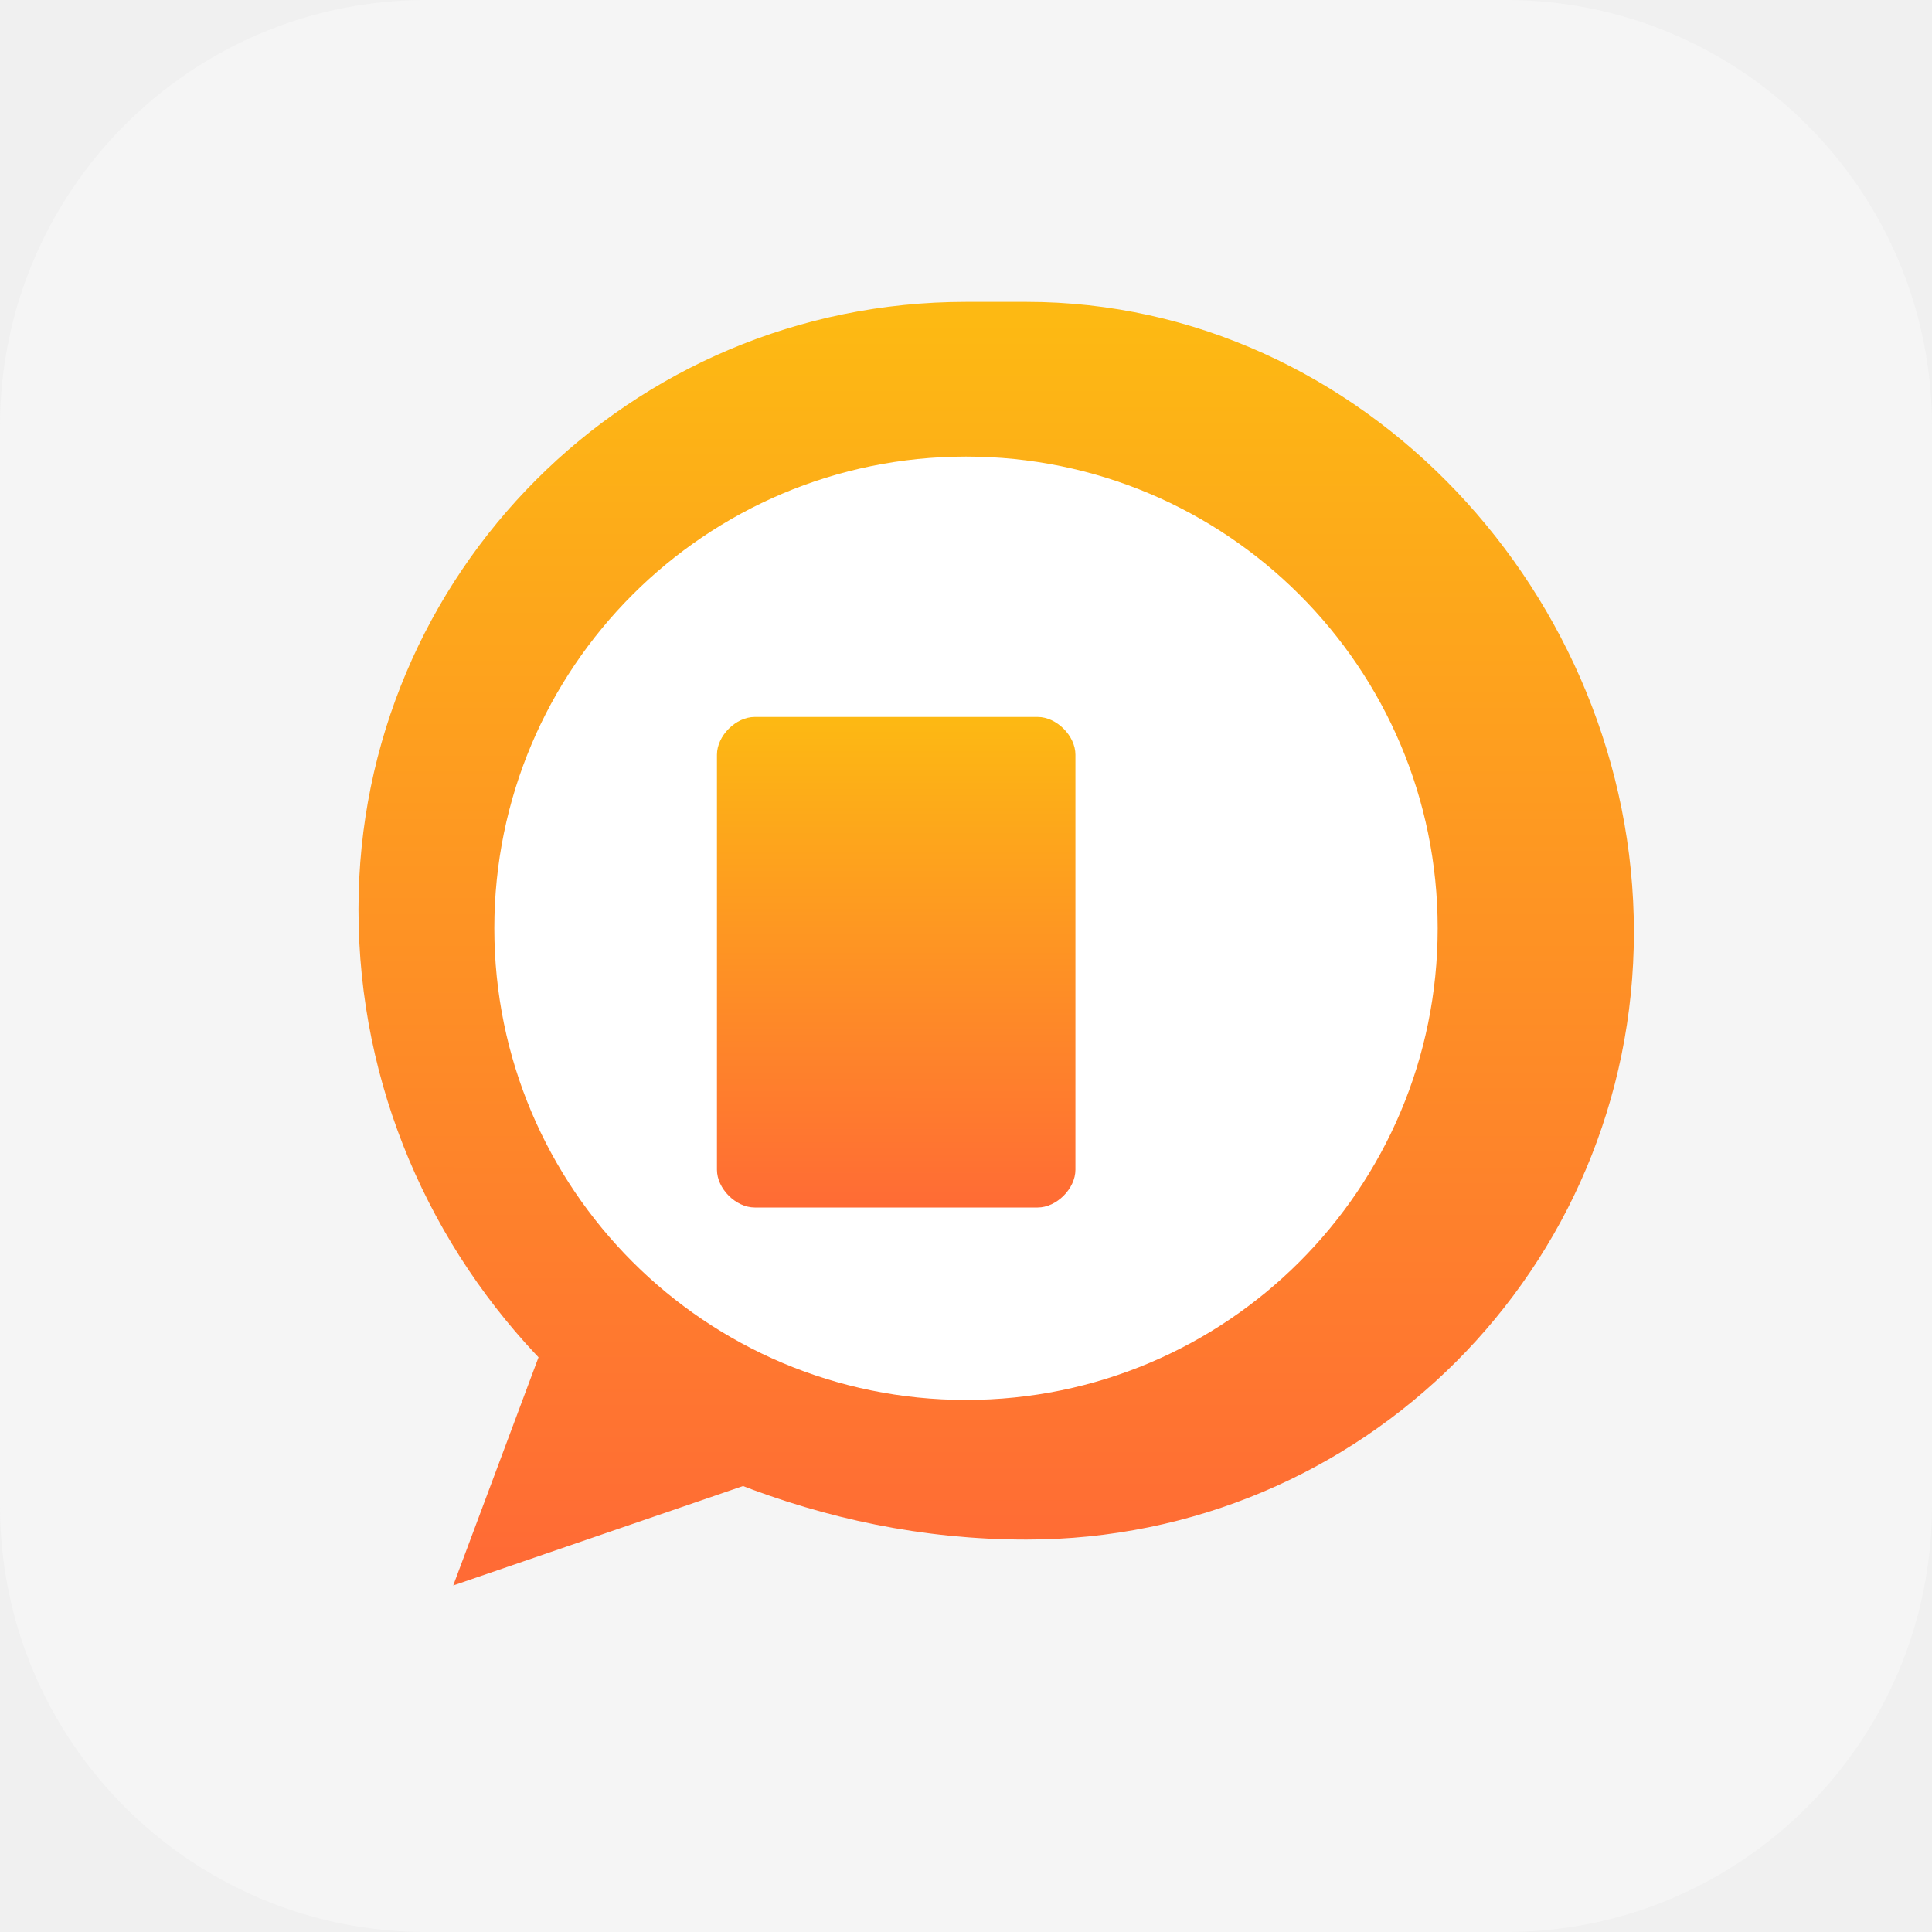
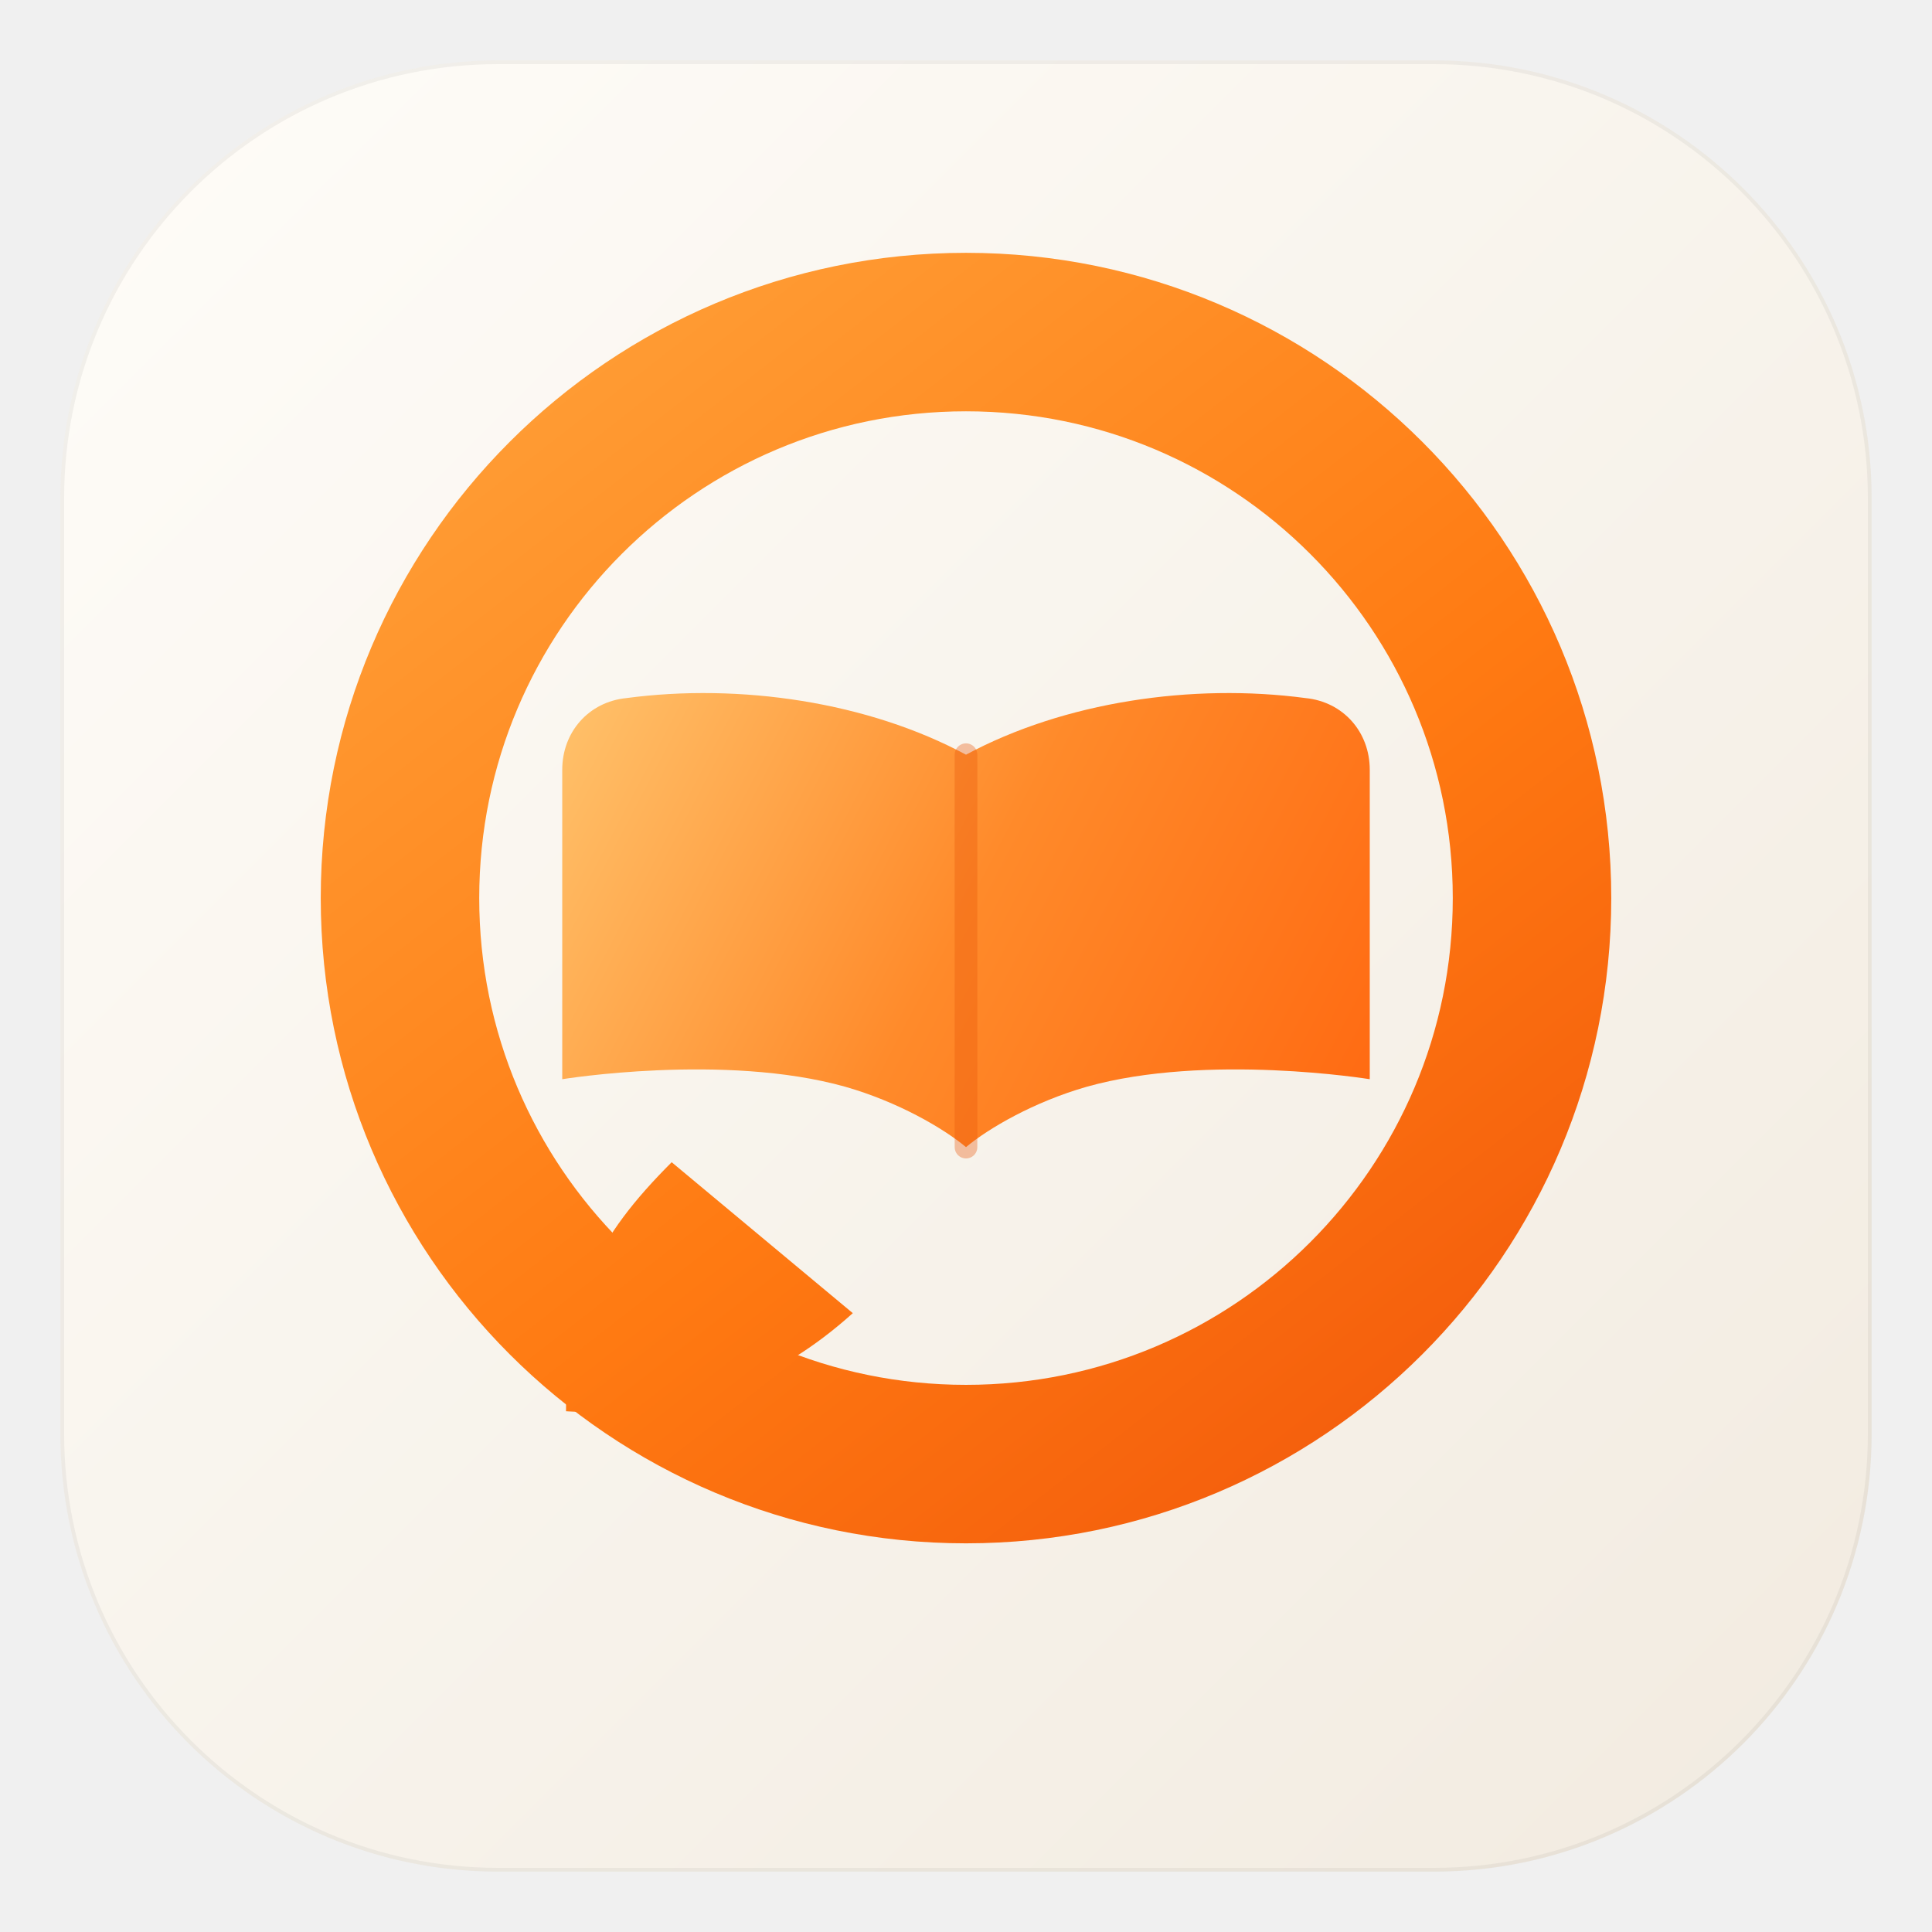
- <svg xmlns="http://www.w3.org/2000/svg" viewBox="0 0 1024 1024" fill="none">
+ <svg xmlns="http://www.w3.org/2000/svg" viewBox="0 0 512 512" fill="none">
  <defs>
-     <linearGradient id="gradient" x1="0%" y1="0%" x2="0%" y2="100%">
-       <stop offset="0%" style="stop-color:#FDB913;stop-opacity:1" />
-       <stop offset="100%" style="stop-color:#FF6B35;stop-opacity:1" />
+     <linearGradient id="tile" x1="0" y1="0" x2="512" y2="512" gradientUnits="userSpaceOnUse">
+       <stop stop-color="#FFFDF9" />
+       <stop offset="1" stop-color="#F1EADF" />
+     </linearGradient>
+     <linearGradient id="ring" x1="120" y1="70" x2="400" y2="430" gradientUnits="userSpaceOnUse">
+       <stop stop-color="#FFA23A" />
+       <stop offset="0.55" stop-color="#FF7A12" />
+       <stop offset="1" stop-color="#F0530A" />
+     </linearGradient>
+     <linearGradient id="book" x1="150" y1="190" x2="360" y2="300" gradientUnits="userSpaceOnUse">
+       <stop stop-color="#FFC069" />
+       <stop offset="0.5" stop-color="#FF8A2A" />
+       <stop offset="1" stop-color="#FF6A12" />
    </linearGradient>
  </defs>
-   <rect width="1024" height="1024" rx="226" fill="#F5F5F5" />
-   <path d="M512 170C339.5 170 200 309.5 200 482C200 573 237 656 297 717L257 824L394 777C440 795 490 806 544 806C716.5 806 856 666.5 856 494C856 321.5 716.5 170 544 170Z" fill="url(#gradient)" stroke="url(#gradient)" stroke-width="20" />
-   <circle cx="512" cy="492" r="250" fill="#FFFFFF" />
-   <path d="M400 380C390 380 380 390 380 400V620C380 630 390 640 400 640H475V380H400Z" fill="url(#gradient)" />
-   <path d="M475 380V640H550C560 640 570 630 570 620V400C570 390 560 380 550 380H475Z" fill="url(#gradient)" />
-   <path d="M475 375L475 385" stroke="url(#gradient)" stroke-width="5" stroke-linecap="round" />
-   <path d="M475 635L475 645" stroke="url(#gradient)" stroke-width="5" stroke-linecap="round" />
+   <rect x="16" y="16" width="480" height="480" rx="116" fill="url(#tile)" />
+   <rect x="16.5" y="16.5" width="479" height="479" rx="115.5" fill="none" stroke="#000000" stroke-opacity="0.05" />
+   <path d="M150 374 C150 344 158 328 178 308 L226 348 C206 366 182 376 150 374 Z" fill="url(#ring)" />
+   <circle cx="256" cy="238" r="150" fill="none" stroke="url(#ring)" stroke-width="42" />
+   <path d="M256 200 C230 186 196 181 166 185 C156 186 149 194 149 204 L149 286 C149 286 192 279 224 288 C238 292 250 299 256 304 Z" fill="url(#book)" />
+   <path d="M256 200 C282 186 316 181 346 185 C356 186 363 194 363 204 L363 286 C363 286 320 279 288 288 C274 292 262 299 256 304 Z" fill="url(#book)" />
+   <path d="M256 200 L256 304" stroke="#E8560A" stroke-opacity="0.35" stroke-width="6" stroke-linecap="round" />
</svg>
